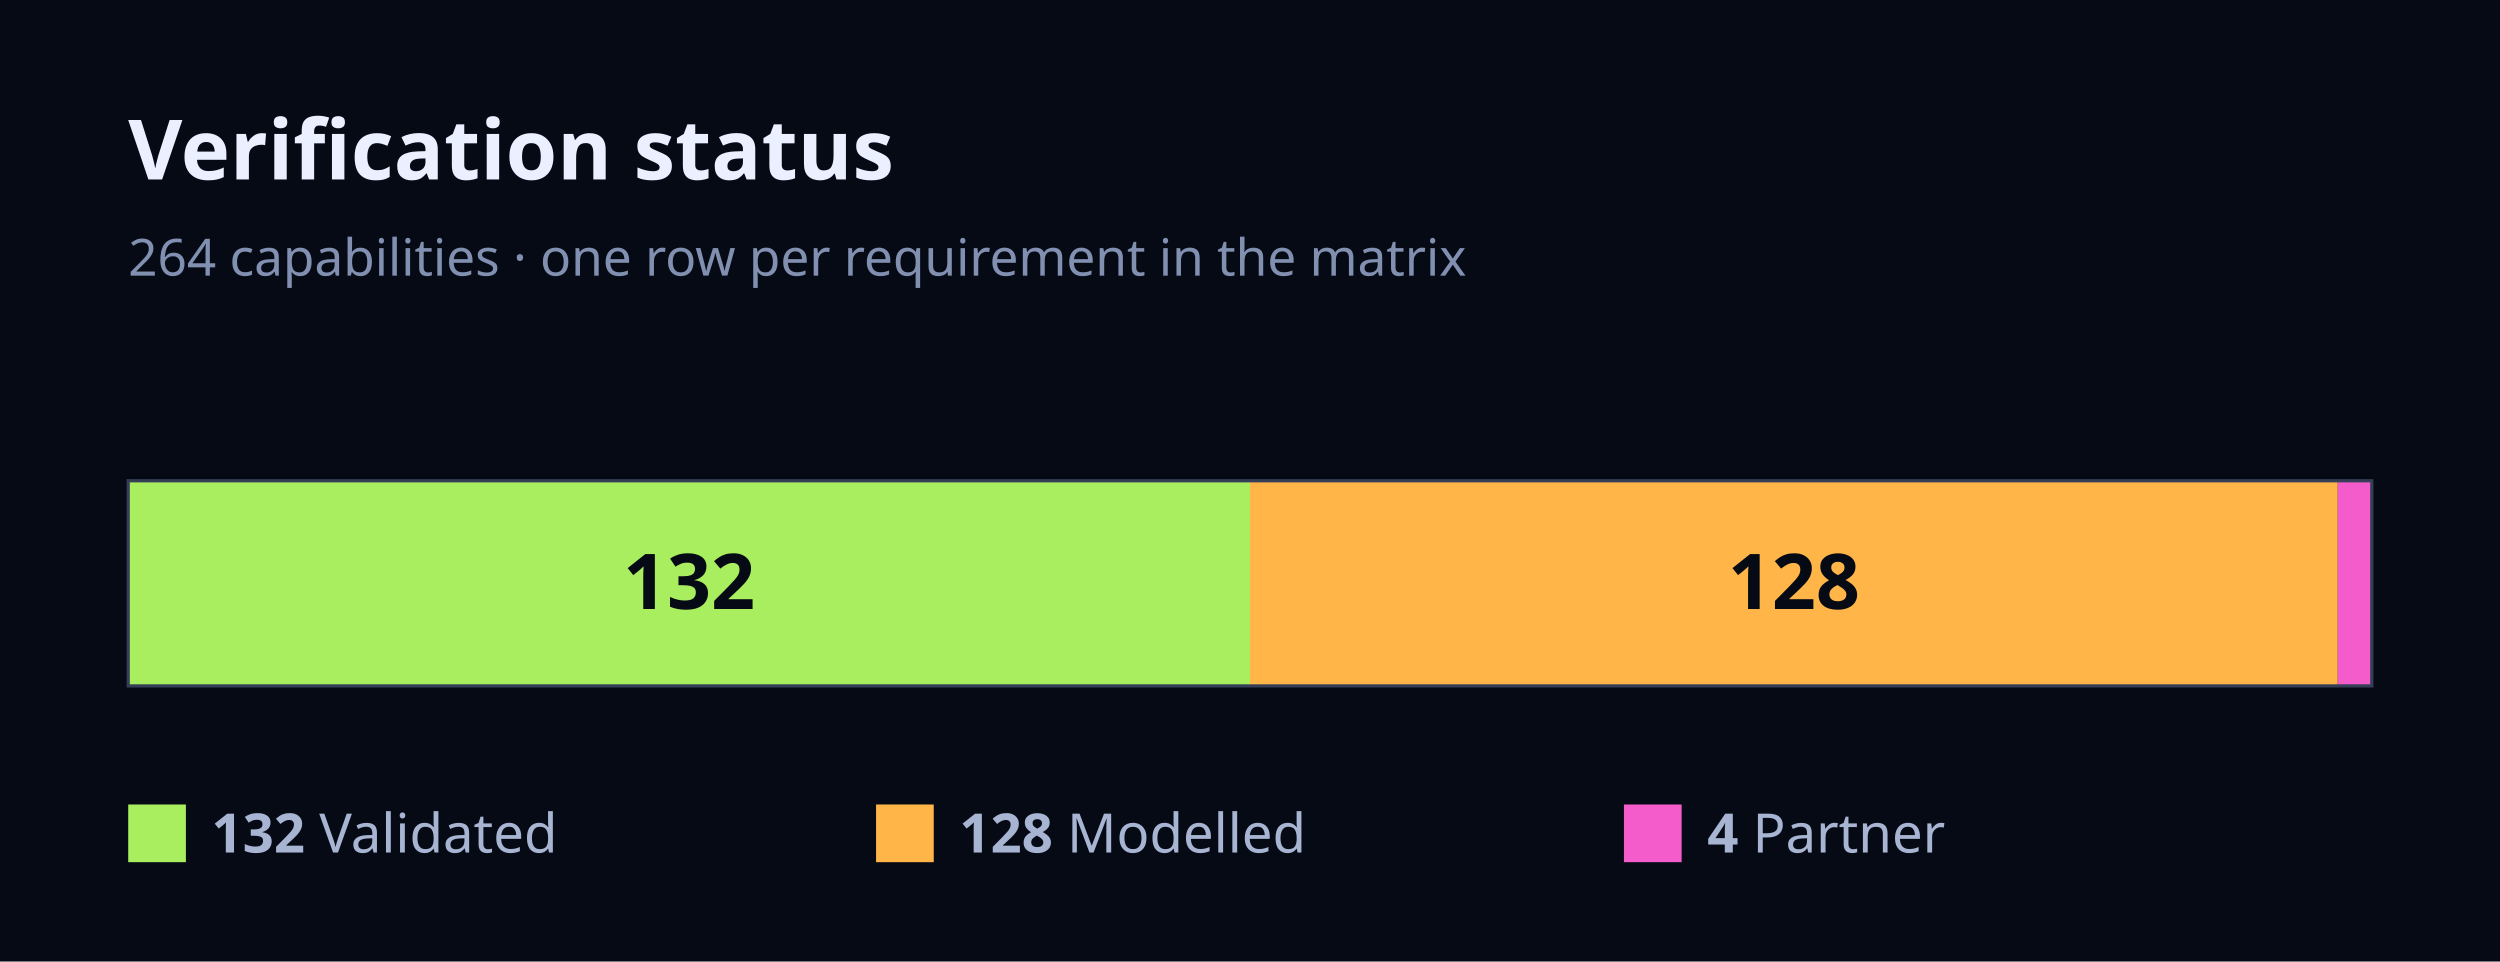
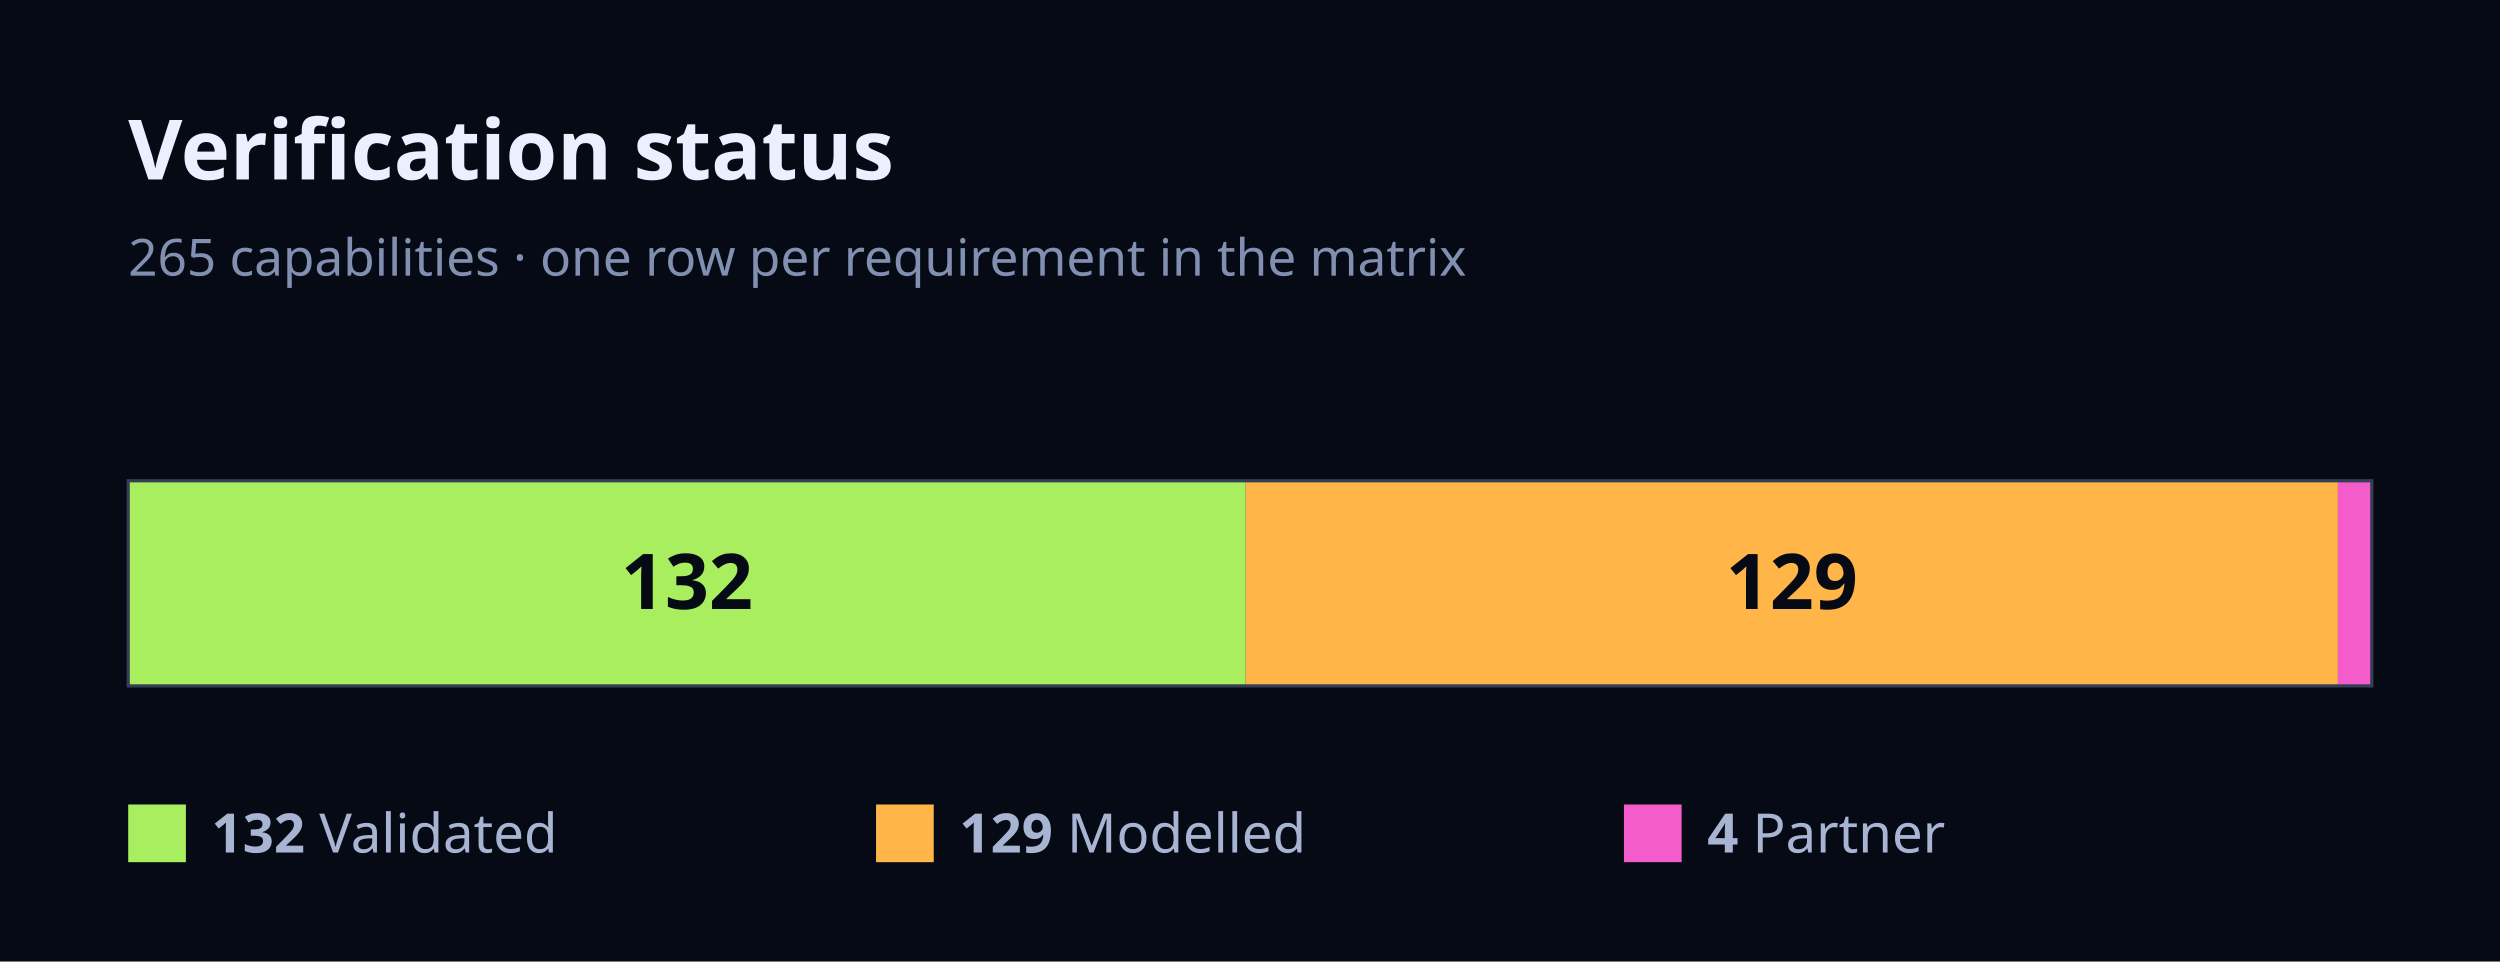
<svg xmlns="http://www.w3.org/2000/svg" width="780" height="300" viewBox="0 0 780 300" font-family="Geist, ui-sans-serif, system-ui, sans-serif">
  <rect x="0" y="0" width="780" height="300" fill="#060A14" />
  <text x="40" y="56" font-size="26" font-weight="700" fill="#EAF0FF">Verification status</text>
-   <text x="40" y="86" font-size="16" fill="#8190B0">264 capabilities · one row per requirement in the matrix</text>
-   <rect x="40" y="150" width="350" height="64" fill="#A8EE5E" />
-   <text x="215" y="190" font-size="24" font-weight="700" fill="#060A14" text-anchor="middle">132</text>
-   <rect x="390" y="150" width="339.39" height="64" fill="#FFB547" />
-   <text x="559.7" y="190" font-size="24" font-weight="700" fill="#060A14" text-anchor="middle">128</text>
-   <rect x="729.39" y="150" width="10.61" height="64" fill="#F45CCB" />
+   <text x="40" y="86" font-size="16" fill="#8190B0">265 capabilities · one row per requirement in the matrix</text>
+   <rect x="40" y="150" width="348.68" height="64" fill="#A8EE5E" />
+   <text x="214.34" y="190" font-size="24" font-weight="700" fill="#060A14" text-anchor="middle">132</text>
+   <rect x="388.68" y="150" width="340.75" height="64" fill="#FFB547" />
+   <text x="559.06" y="190" font-size="24" font-weight="700" fill="#060A14" text-anchor="middle">129</text>
+   <rect x="729.43" y="150" width="10.57" height="64" fill="#F45CCB" />
  <rect x="40" y="150" width="700" height="64" fill="none" stroke="#343F57" stroke-width="1" />
  <rect x="40" y="251" width="18" height="18" fill="#A8EE5E" />
  <text x="66" y="266" font-size="17" fill="#A7B4D2">
    <tspan font-weight="700">132</tspan> Validated</text>
  <rect x="273.33" y="251" width="18" height="18" fill="#FFB547" />
  <text x="299.33" y="266" font-size="17" fill="#A7B4D2">
-     <tspan font-weight="700">128</tspan> Modelled</text>
+     <tspan font-weight="700">129</tspan> Modelled</text>
  <rect x="506.67" y="251" width="18" height="18" fill="#F45CCB" />
  <text x="532.67" y="266" font-size="17" fill="#A7B4D2">
    <tspan font-weight="700">4</tspan> Partner</text>
</svg>
